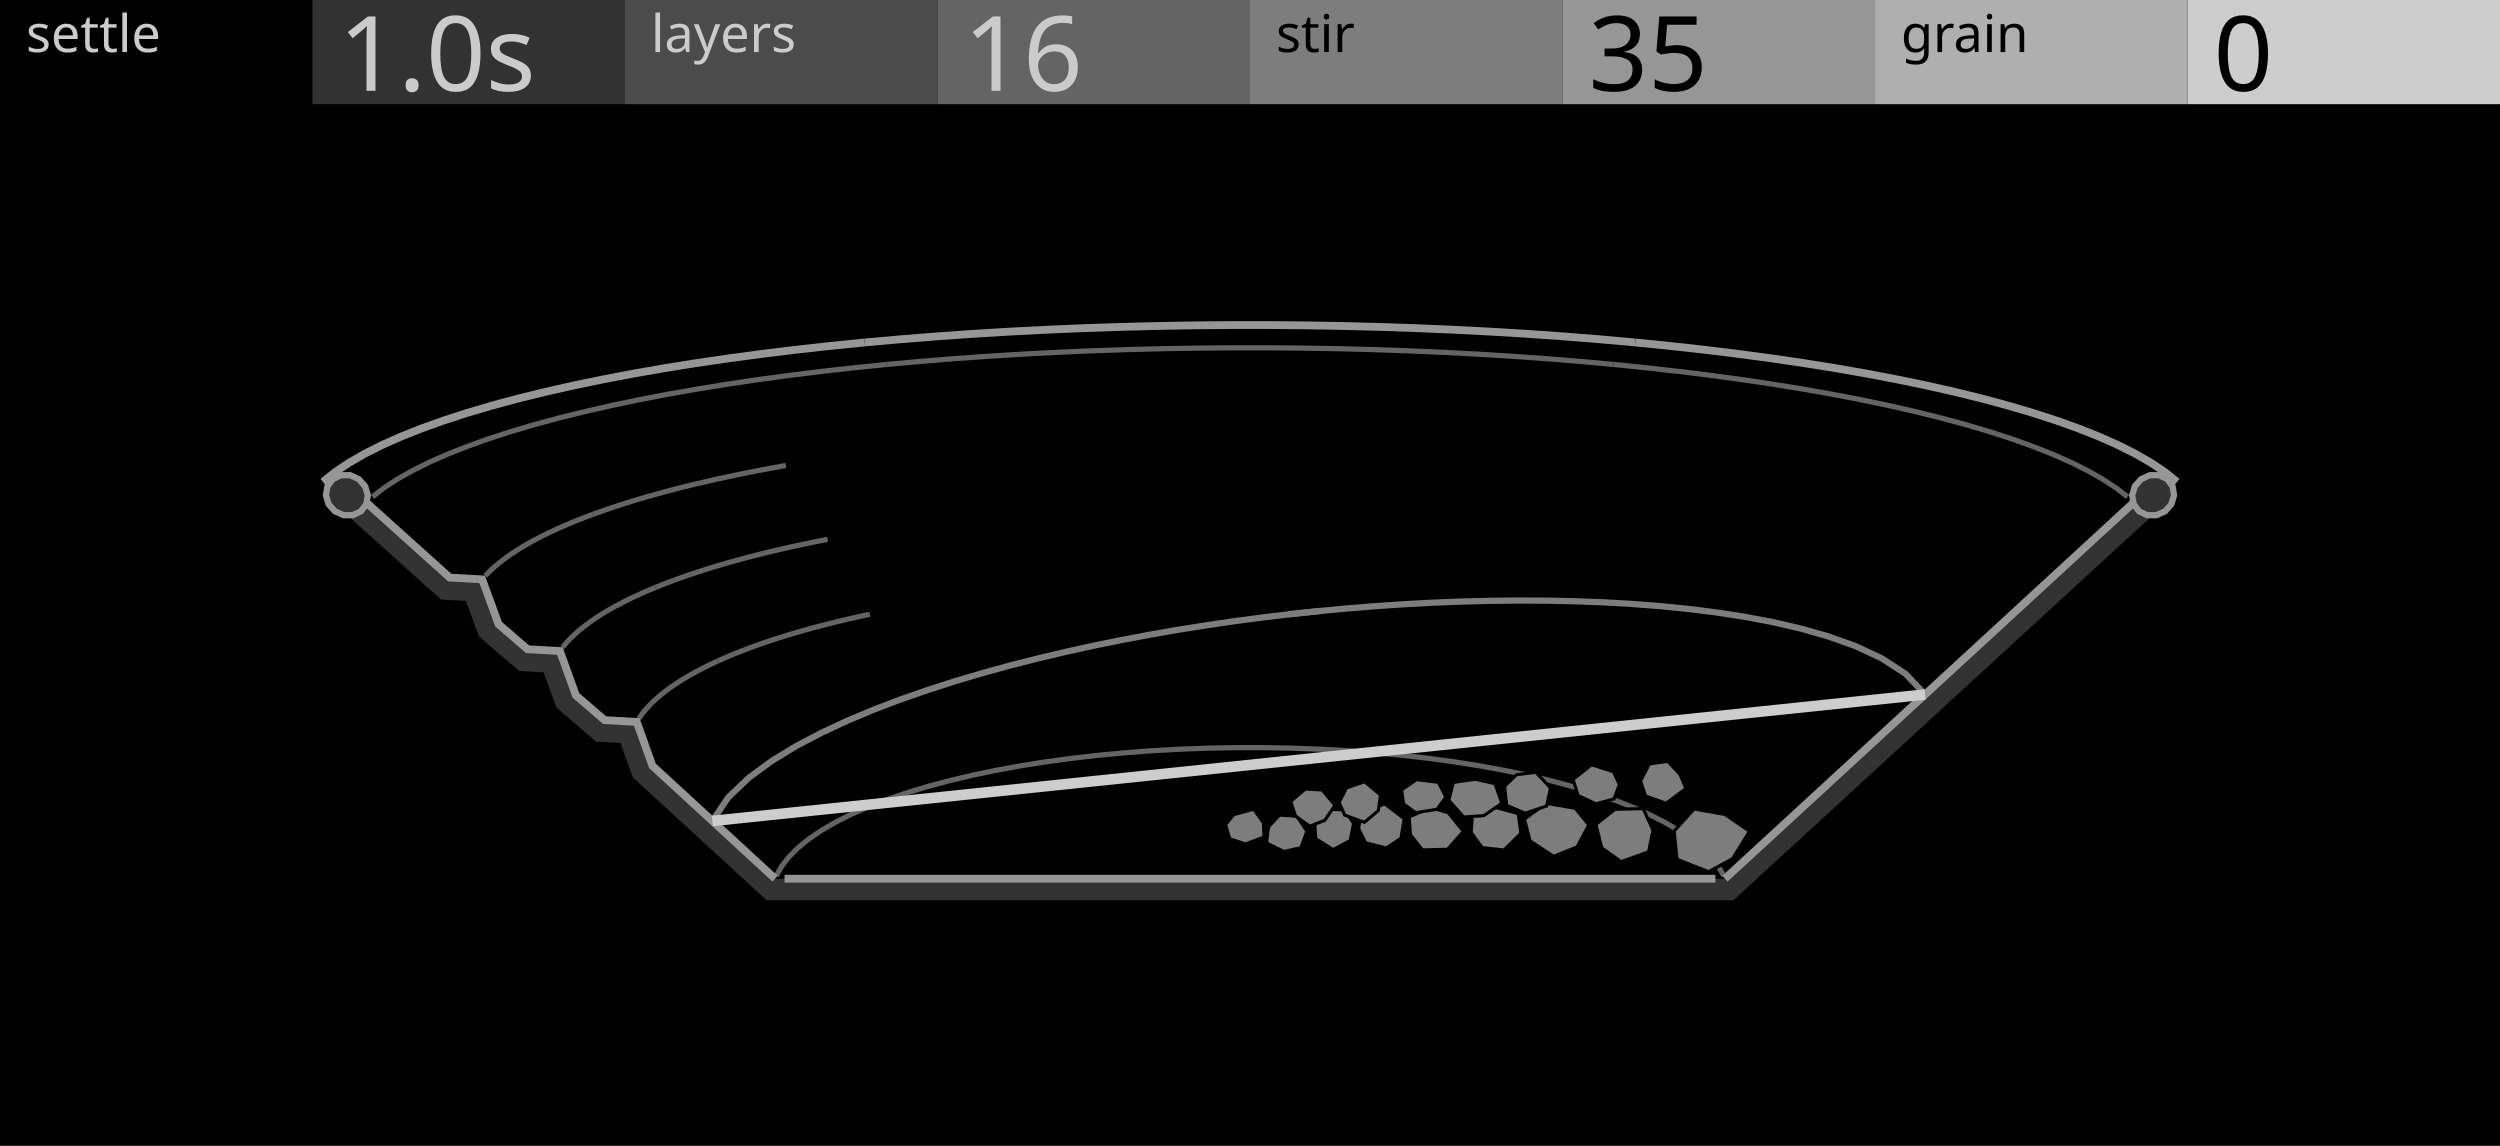
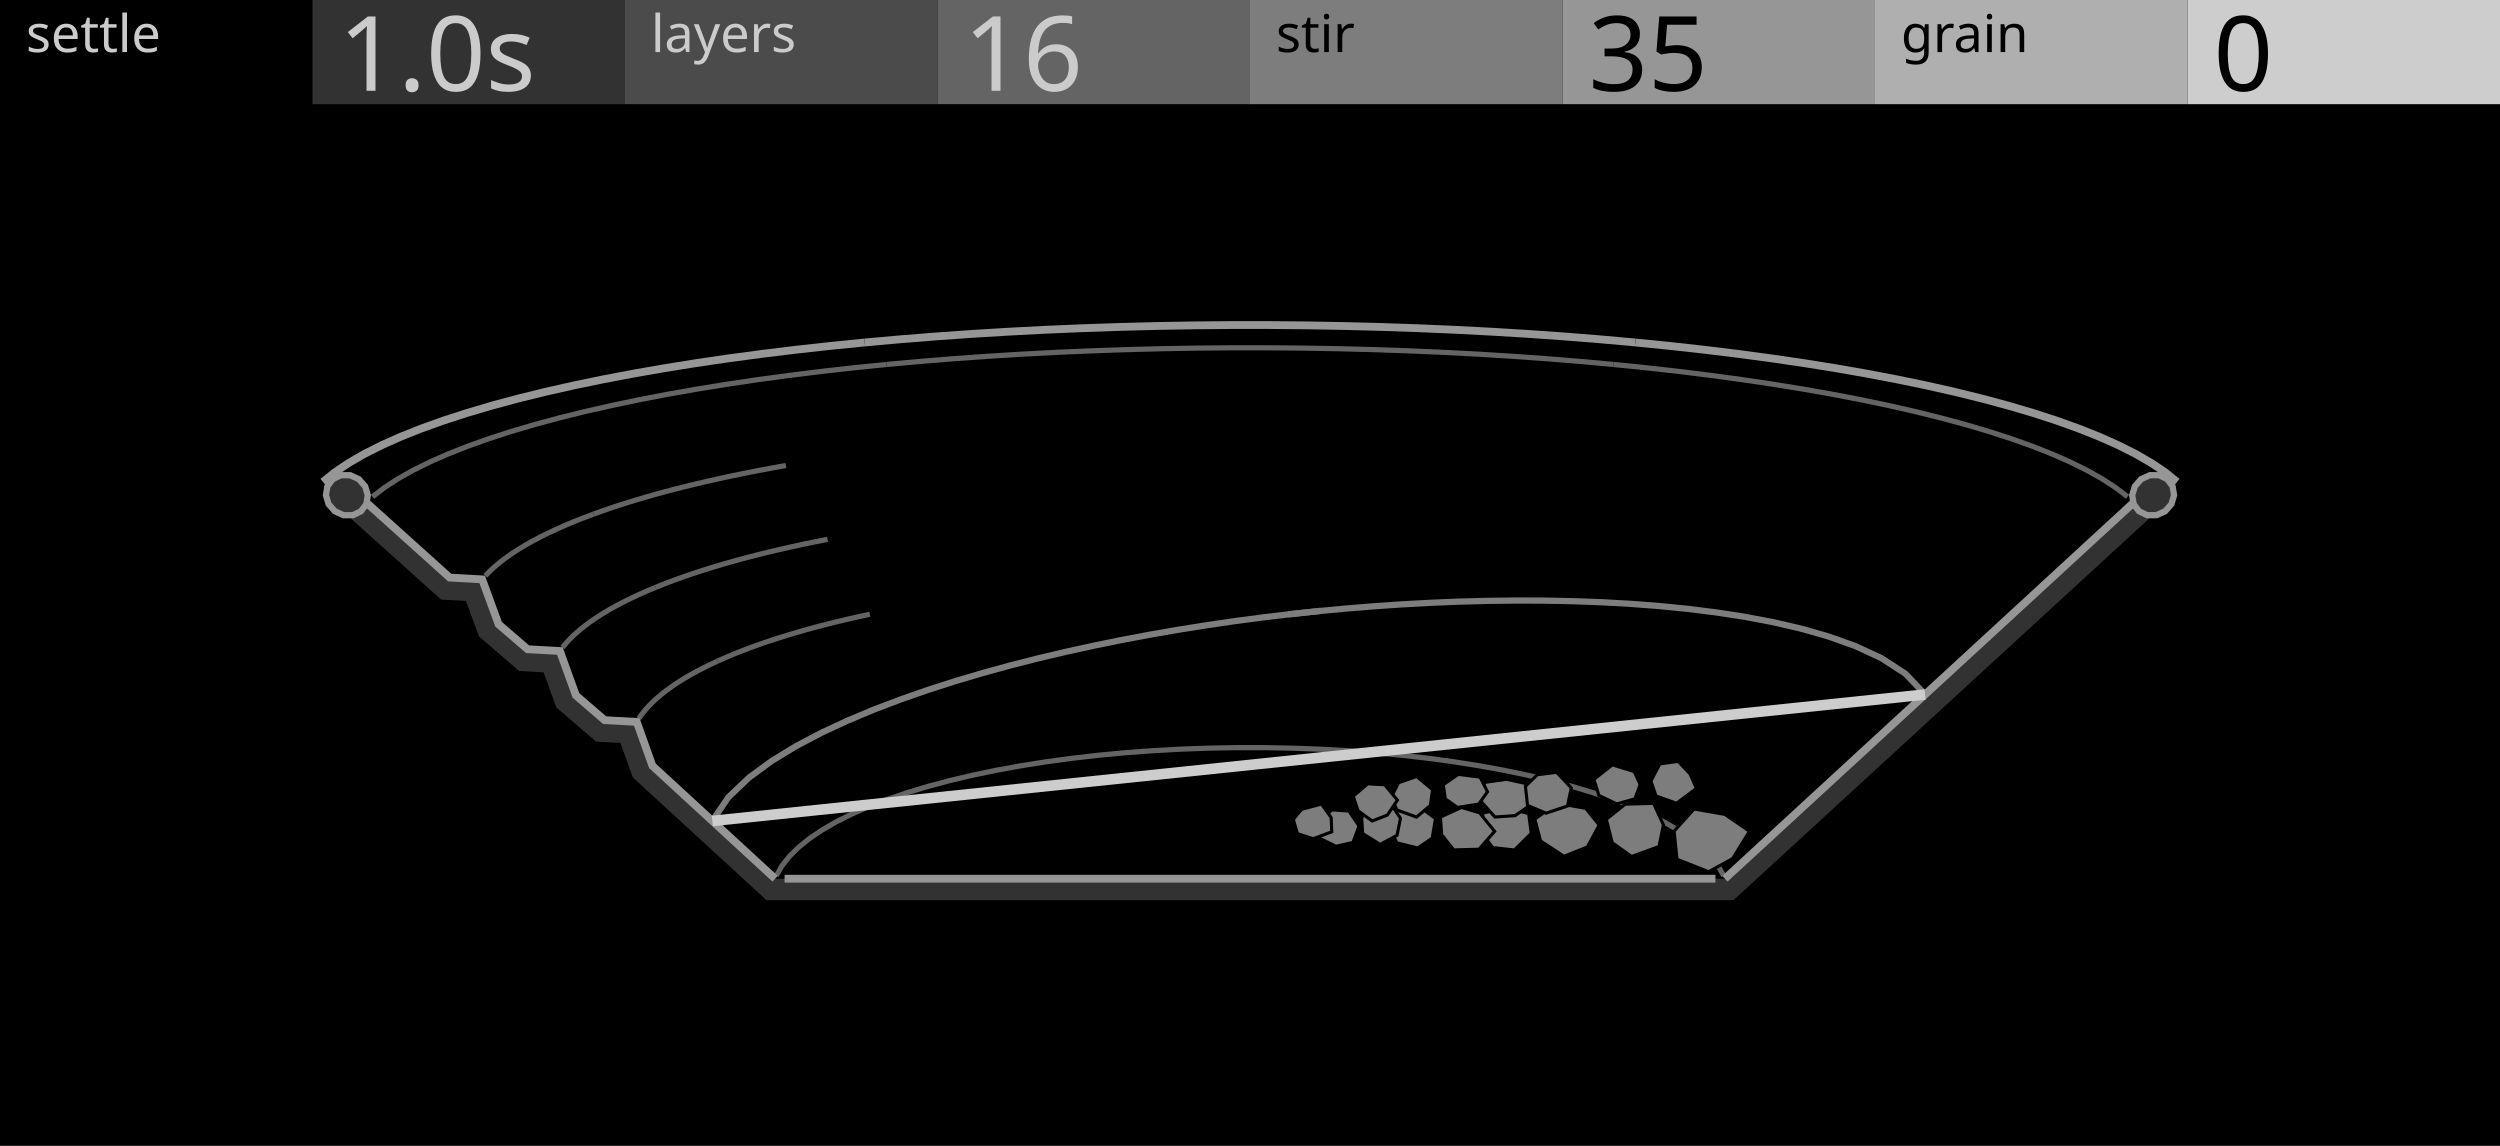
<svg xmlns="http://www.w3.org/2000/svg" width="480" height="220" viewBox="0 0 480 220">
  <g id="preview_canvas">
    <rect x="0" y="0" width="480" height="220" fill="#000000" stroke="none" />
  </g>
  <g id="preview_header">
    <rect x="0" y="0" width="60" height="20" fill="#000000" stroke="none" />
    <rect x="60" y="0" width="60" height="20" fill="#323232" stroke="none" />
    <rect x="120" y="0" width="60" height="20" fill="#4B4B4B" stroke="none" />
    <rect x="180" y="0" width="60" height="20" fill="#646464" stroke="none" />
    <rect x="240" y="0" width="60" height="20" fill="#7D7D7D" stroke="none" />
    <rect x="300" y="0" width="60" height="20" fill="#969696" stroke="none" />
    <rect x="360" y="0" width="60" height="20" fill="#AFAFAF" stroke="none" />
    <rect x="420" y="0" width="60" height="20" fill="#CDCDCD" stroke="none" />
    <text transform="matrix(1 0 0 1 5 10)" fill="#CBCBCB" stroke="none" font-family="UniversNextPro-Light" font-size="10px">settle</text>
    <text transform="matrix(1 0 0 1 125 10)" fill="#CBCBCB" stroke="none" font-family="UniversNextPro-Light" font-size="10px">layers</text>
    <text transform="matrix(1 0 0 1 245 10)" fill="#000000" stroke="none" font-family="UniversNextPro-Light" font-size="10px">stir</text>
    <text transform="matrix(1 0 0 1 365 10)" fill="#000000" stroke="none" font-family="UniversNextPro-Light" font-size="10px">grain</text>
    <text transform="matrix(1 0 0 1 65 17.44)" fill="#CBCBCB" stroke="none" font-family="UniversNextPro-Light" font-size="20px">1.0s</text>
    <text transform="matrix(1 0 0 1 185 17.44)" fill="#CBCBCB" stroke="none" font-family="UniversNextPro-Light" font-size="20px">16</text>
    <text transform="matrix(1 0 0 1 305 17.44)" fill="#000000" stroke="none" font-family="UniversNextPro-Light" font-size="20px">35</text>
    <text transform="matrix(1 0 0 1 425 17.44)" fill="#000000" stroke="none" font-family="UniversNextPro-Light" font-size="20px">0</text>
  </g>
  <path id="silt_palette_0" d="M 700 300 L 704 300 L 704 304 Z" fill="#CDCDCD" stroke="none" />
  <path id="silt_palette_1" d="M 710 300 L 714 300 L 714 304 Z" fill="#7D7D7D" stroke="#000000" stroke-width="0.6" />
  <path id="silt_palette_2" d="M 720 300 L 724 300 L 724 304 Z" fill="#7D7D7D" stroke="none" />
  <path d="M 418.47 91.94 L 416.17 90.088 L 413.472 88.269 L 410.424 86.509 L 407.045 84.805 L 403.351 83.159 L 399.36 81.57 L 395.088 80.04 L 390.551 78.569 L 385.765 77.157 L 380.746 75.806 L 375.509 74.516 L 370.068 73.287 L 364.436 72.12 L 358.629 71.014 L 352.657 69.97 L 346.534 68.988 L 340.272 68.068 L 333.881 67.211 L 327.373 66.415 L 320.758 65.681 L 314.051 65.009 L 313.901 66.502 L 320.601 67.173 L 327.199 67.905 L 333.69 68.698 L 340.063 69.554 L 346.306 70.471 L 352.409 71.449 L 358.359 72.489 L 364.144 73.591 L 369.75 74.753 L 375.164 75.976 L 380.372 77.259 L 385.358 78.601 L 390.107 80.002 L 394.603 81.46 L 398.83 82.973 L 402.768 84.541 L 406.402 86.16 L 409.711 87.829 L 412.677 89.542 L 415.279 91.296 L 417.53 93.108 Z" fill="#969696" stroke="none" />
  <path d="M 314.043 65.008 L 307.248 64.398 L 300.372 63.849 L 293.427 63.362 L 286.422 62.935 L 279.366 62.57 L 272.267 62.266 L 265.132 62.023 L 257.971 61.841 L 250.79 61.719 L 243.598 61.658 L 236.402 61.658 L 229.21 61.719 L 222.029 61.841 L 214.868 62.023 L 207.733 62.266 L 200.634 62.57 L 193.578 62.935 L 186.573 63.362 L 179.628 63.849 L 172.752 64.398 L 165.957 65.008 L 166.091 66.502 L 172.878 65.893 L 179.74 65.345 L 186.671 64.858 L 193.662 64.433 L 200.705 64.068 L 207.791 63.765 L 214.912 63.522 L 222.061 63.34 L 229.229 63.219 L 236.408 63.158 L 243.592 63.158 L 250.771 63.219 L 257.939 63.34 L 265.088 63.522 L 272.209 63.765 L 279.295 64.068 L 286.338 64.433 L 293.329 64.858 L 300.26 65.345 L 307.122 65.893 L 313.909 66.502 Z" fill="#969696" stroke="none" />
  <path d="M 165.949 65.009 L 159.242 65.681 L 152.627 66.415 L 146.119 67.211 L 139.728 68.068 L 133.466 68.988 L 127.343 69.97 L 121.371 71.014 L 115.564 72.12 L 109.932 73.287 L 104.491 74.516 L 99.254 75.806 L 94.235 77.157 L 89.449 78.569 L 84.912 80.04 L 80.64 81.57 L 76.649 83.159 L 72.955 84.805 L 69.576 86.509 L 66.528 88.269 L 63.83 90.088 L 61.53 91.94 L 62.47 93.108 L 64.721 91.296 L 67.323 89.542 L 70.289 87.829 L 73.598 86.16 L 77.232 84.541 L 81.17 82.973 L 85.397 81.46 L 89.893 80.002 L 94.642 78.601 L 99.628 77.259 L 104.836 75.976 L 110.25 74.753 L 115.856 73.591 L 121.641 72.489 L 127.591 71.449 L 133.694 70.471 L 139.937 69.554 L 146.31 68.698 L 152.801 67.905 L 159.399 67.173 L 166.099 66.502 Z" fill="#969696" stroke="none" />
  <path d="M 408.792 94.985 L 406.525 93.241 L 403.905 91.533 L 400.966 89.875 L 397.724 88.269 L 394.194 86.714 L 390.392 85.213 L 386.333 83.765 L 382.03 82.372 L 377.497 81.035 L 372.75 79.753 L 367.8 78.529 L 362.662 77.362 L 357.347 76.252 L 351.867 75.201 L 346.235 74.208 L 340.461 73.273 L 334.556 72.397 L 328.531 71.579 L 322.396 70.82 L 316.16 70.12 L 309.835 69.479 L 309.734 70.474 L 316.053 71.114 L 322.279 71.813 L 328.403 72.571 L 334.416 73.387 L 340.308 74.261 L 346.068 75.194 L 351.686 76.184 L 357.15 77.233 L 362.449 78.339 L 367.57 79.502 L 372.5 80.722 L 377.226 81.997 L 381.734 83.328 L 386.011 84.712 L 390.041 86.149 L 393.809 87.637 L 397.3 89.175 L 400.498 90.759 L 403.385 92.388 L 405.946 94.057 L 408.182 95.778 Z" fill="#646464" stroke="none" />
  <path d="M 309.829 69.478 L 303.422 68.896 L 296.939 68.371 L 290.39 67.905 L 283.785 67.498 L 277.13 67.149 L 270.435 66.858 L 263.706 66.626 L 256.951 66.451 L 250.178 66.335 L 243.394 66.277 L 236.606 66.277 L 229.822 66.335 L 223.049 66.451 L 216.294 66.626 L 209.565 66.858 L 202.87 67.149 L 196.215 67.498 L 189.61 67.905 L 183.061 68.371 L 176.578 68.896 L 170.171 69.478 L 170.261 70.474 L 176.663 69.892 L 183.137 69.368 L 189.676 68.903 L 196.272 68.496 L 202.918 68.148 L 209.604 67.857 L 216.324 67.625 L 223.07 67.451 L 229.835 67.335 L 236.61 67.277 L 243.39 67.277 L 250.165 67.335 L 256.93 67.451 L 263.676 67.625 L 270.396 67.857 L 277.082 68.148 L 283.728 68.496 L 290.324 68.903 L 296.863 69.368 L 303.337 69.892 L 309.739 70.474 Z" fill="#646464" stroke="none" />
  <path d="M 170.165 69.479 L 163.84 70.12 L 157.604 70.82 L 151.469 71.579 L 145.444 72.397 L 139.539 73.273 L 133.765 74.208 L 128.133 75.201 L 122.653 76.252 L 117.338 77.362 L 112.2 78.529 L 107.25 79.753 L 102.503 81.035 L 97.97 82.372 L 93.667 83.765 L 89.608 85.213 L 85.806 86.714 L 82.276 88.269 L 79.034 89.875 L 76.095 91.533 L 73.475 93.241 L 71.208 94.985 L 71.818 95.778 L 74.054 94.057 L 76.615 92.388 L 79.502 90.759 L 82.7 89.175 L 86.191 87.637 L 89.959 86.149 L 93.989 84.712 L 98.266 83.328 L 102.774 81.997 L 107.5 80.722 L 112.43 79.502 L 117.551 78.339 L 122.85 77.233 L 128.314 76.184 L 133.932 75.194 L 139.692 74.261 L 145.584 73.387 L 151.597 72.571 L 157.721 71.813 L 163.947 71.114 L 170.266 70.474 Z" fill="#646464" stroke="none" />
  <path d="M 331.38 167.904 L 330.333 166.036 L 328.895 164.186 L 327.104 162.395 L 324.978 160.666 L 322.532 159.001 L 319.783 157.403 L 316.746 155.876 L 313.439 154.423 L 309.877 153.046 L 306.078 151.749 L 302.058 150.534 L 297.835 149.404 L 293.425 148.36 L 288.844 147.406 L 284.111 146.543 L 279.24 145.771 L 274.25 145.094 L 269.156 144.511 L 263.974 144.024 L 258.72 143.633 L 253.411 143.34 L 248.062 143.144 L 242.69 143.046 L 237.314 143.046 L 237.314 144.046 L 242.681 144.046 L 248.035 144.144 L 253.365 144.339 L 258.655 144.631 L 263.89 145.02 L 269.052 145.506 L 274.126 146.086 L 279.095 146.761 L 283.943 147.529 L 288.653 148.388 L 293.208 149.337 L 297.591 150.373 L 301.784 151.496 L 305.772 152.701 L 309.535 153.986 L 313.057 155.347 L 316.32 156.781 L 319.306 158.283 L 321.999 159.848 L 324.38 161.468 L 326.433 163.138 L 328.144 164.849 L 329.498 166.591 L 330.507 168.393 Z" fill="#646464" stroke="none" />
  <path d="M 237.305 143.046 L 231.938 143.144 L 226.589 143.34 L 221.28 143.633 L 216.026 144.024 L 210.844 144.511 L 205.75 145.094 L 200.76 145.771 L 195.889 146.543 L 191.156 147.406 L 186.575 148.36 L 182.165 149.404 L 177.942 150.534 L 173.922 151.749 L 170.123 153.046 L 166.561 154.423 L 163.254 155.876 L 160.217 157.403 L 157.468 159.001 L 155.022 160.666 L 152.896 162.395 L 151.105 164.186 L 149.667 166.036 L 148.62 167.904 L 149.493 168.393 L 150.502 166.591 L 151.856 164.849 L 153.567 163.138 L 155.62 161.468 L 158.001 159.848 L 160.694 158.283 L 163.68 156.781 L 166.943 155.347 L 170.465 153.986 L 174.228 152.701 L 178.216 151.496 L 182.409 150.373 L 186.792 149.337 L 191.347 148.388 L 196.057 147.529 L 200.905 146.761 L 205.874 146.086 L 210.948 145.506 L 216.11 145.02 L 221.345 144.631 L 226.635 144.339 L 231.965 144.144 L 237.324 144.046 Z" fill="#646464" stroke="none" />
  <path d="M 166.91 117.446 L 164.791 117.904 L 162.703 118.378 L 160.65 118.865 L 158.632 119.367 L 156.651 119.882 L 154.708 120.411 L 152.805 120.954 L 150.942 121.511 L 149.121 122.08 L 147.343 122.664 L 145.609 123.26 L 143.921 123.869 L 142.28 124.492 L 140.687 125.127 L 139.143 125.774 L 137.655 126.432 L 138.059 127.346 L 139.539 126.692 L 141.065 126.052 L 142.642 125.424 L 144.268 124.807 L 145.941 124.203 L 147.661 123.612 L 149.426 123.033 L 151.234 122.467 L 153.085 121.914 L 154.977 121.374 L 156.908 120.848 L 158.878 120.336 L 160.886 119.837 L 162.929 119.352 L 165.007 118.881 L 167.121 118.423 Z" fill="#646464" stroke="none" />
  <path d="M 137.646 126.436 L 136.21 127.106 L 134.822 127.79 L 133.489 128.485 L 132.212 129.193 L 130.993 129.911 L 129.831 130.642 L 128.73 131.383 L 127.689 132.135 L 126.711 132.898 L 125.796 133.672 L 124.946 134.457 L 124.162 135.252 L 123.446 136.058 L 122.799 136.875 L 122.233 137.688 L 123.053 138.26 L 123.602 137.472 L 124.213 136.701 L 124.893 135.936 L 125.642 135.176 L 126.458 134.422 L 127.341 133.675 L 128.29 132.935 L 129.302 132.203 L 130.377 131.48 L 131.513 130.766 L 132.709 130.061 L 133.963 129.366 L 135.275 128.681 L 136.642 128.007 L 138.068 127.342 Z" fill="#646464" stroke="none" />
  <path d="M 158.797 103.061 L 156.42 103.531 L 154.076 104.016 L 151.768 104.516 L 149.497 105.03 L 147.266 105.559 L 145.074 106.103 L 142.925 106.661 L 140.818 107.233 L 138.756 107.82 L 136.739 108.42 L 134.77 109.035 L 132.849 109.663 L 130.979 110.305 L 129.161 110.961 L 127.395 111.63 L 125.688 112.31 L 126.059 113.239 L 127.757 112.562 L 129.507 111.899 L 131.311 111.249 L 133.167 110.611 L 135.074 109.987 L 137.031 109.377 L 139.035 108.78 L 141.086 108.197 L 143.181 107.627 L 145.32 107.072 L 147.501 106.531 L 149.723 106.004 L 151.984 105.492 L 154.283 104.994 L 156.619 104.511 L 158.991 104.042 Z" fill="#646464" stroke="none" />
  <path d="M 125.68 112.314 L 124.029 113.007 L 122.432 113.715 L 120.893 114.436 L 119.416 115.169 L 118 115.915 L 116.648 116.673 L 115.361 117.443 L 114.14 118.225 L 112.988 119.019 L 111.905 119.825 L 110.893 120.642 L 109.954 121.471 L 109.089 122.311 L 108.3 123.163 L 107.599 124.014 L 108.37 124.65 L 109.053 123.821 L 109.805 123.01 L 110.633 122.205 L 111.538 121.406 L 112.517 120.615 L 113.57 119.832 L 114.694 119.058 L 115.887 118.293 L 117.149 117.538 L 118.478 116.794 L 119.871 116.06 L 121.328 115.337 L 122.847 114.625 L 124.425 113.925 L 126.067 113.236 Z" fill="#646464" stroke="none" />
  <path d="M 150.802 88.884 L 148.166 89.357 L 145.564 89.846 L 142.999 90.35 L 140.474 90.868 L 137.988 91.402 L 135.545 91.951 L 133.146 92.515 L 130.791 93.093 L 128.483 93.687 L 126.223 94.295 L 124.012 94.917 L 121.853 95.554 L 119.747 96.205 L 117.695 96.871 L 115.7 97.55 L 113.766 98.242 L 114.103 99.183 L 116.029 98.494 L 118.011 97.82 L 120.049 97.159 L 122.142 96.511 L 124.289 95.878 L 126.488 95.259 L 128.737 94.654 L 131.035 94.063 L 133.379 93.487 L 135.769 92.926 L 138.203 92.379 L 140.679 91.847 L 143.196 91.33 L 145.752 90.828 L 148.346 90.341 L 150.979 89.869 Z" fill="#646464" stroke="none" />
  <path d="M 113.758 98.245 L 111.884 98.95 L 110.067 99.671 L 108.313 100.405 L 106.624 101.153 L 105.001 101.913 L 103.447 102.687 L 101.962 103.474 L 100.549 104.273 L 99.209 105.085 L 97.945 105.909 L 96.757 106.746 L 95.648 107.595 L 94.62 108.457 L 93.674 109.331 L 92.823 110.206 L 93.54 110.903 L 94.372 110.047 L 95.281 109.208 L 96.274 108.376 L 97.349 107.552 L 98.506 106.737 L 99.741 105.932 L 101.054 105.136 L 102.442 104.351 L 103.903 103.577 L 105.436 102.814 L 107.039 102.063 L 108.709 101.324 L 110.444 100.597 L 112.244 99.883 L 114.11 99.181 Z" fill="#646464" stroke="none" />
  <path id="silt_node_0" transform="matrix(1 0 0 1 308.7 124.2)" d="M 61.354 8.728 L 57.542 4.7 L 52.842 1.649 L 47.794 -0.695 L 42.575 -2.561 L 37.256 -4.08 L 31.873 -5.326 L 26.45 -6.354 L 20.999 -7.195 L 15.528 -7.883 L 10.043 -8.429 L 4.548 -8.85 L -0.952 -9.161 L -6.457 -9.368 L -11.964 -9.479 L -17.471 -9.5 L -22.977 -9.437 L -28.482 -9.29 L -33.983 -9.067 L -39.481 -8.767 L -44.974 -8.393 L -50.461 -7.948 L -55.942 -7.429 L -61.413 -6.841 L -61.284 -5.648 L -55.822 -6.235 L -50.356 -6.752 L -44.885 -7.196 L -39.407 -7.569 L -33.926 -7.868 L -28.441 -8.091 L -22.954 -8.237 L -17.466 -8.3 L -11.978 -8.279 L -6.491 -8.169 L -1.009 -7.962 L 4.469 -7.653 L 9.937 -7.233 L 15.394 -6.69 L 20.832 -6.007 L 26.247 -5.171 L 31.626 -4.151 L 36.955 -2.918 L 42.207 -1.418 L 47.339 0.416 L 52.259 2.701 L 56.768 5.628 L 60.483 9.553 Z" fill="#7D7D7D" stroke="none" />
  <path id="silt_node_1" transform="matrix(1 0 0 1 194.9 137.3)" d="M 58.552 -20.6 L 53.081 -20.019 L 47.614 -19.37 L 42.156 -18.648 L 36.708 -17.853 L 31.27 -16.987 L 25.845 -16.046 L 20.434 -15.028 L 15.038 -13.931 L 9.658 -12.751 L 4.298 -11.484 L -1.04 -10.126 L -6.353 -8.667 L -11.636 -7.102 L -16.885 -5.419 L -22.092 -3.607 L -27.249 -1.65 L -32.34 0.48 L -37.35 2.807 L -42.247 5.376 L -46.983 8.252 L -51.471 11.534 L -55.523 15.393 L -58.629 19.985 L -57.635 20.657 L -54.601 16.172 L -50.7 12.456 L -46.316 9.251 L -41.656 6.422 L -36.818 3.883 L -31.856 1.578 L -26.804 -0.535 L -21.682 -2.479 L -16.504 -4.281 L -11.282 -5.955 L -6.023 -7.513 L -0.733 -8.966 L 4.584 -10.319 L 9.925 -11.581 L 15.286 -12.757 L 20.664 -13.851 L 26.059 -14.865 L 31.467 -15.803 L 36.889 -16.667 L 42.321 -17.459 L 47.763 -18.179 L 53.215 -18.827 L 58.678 -19.406 Z" fill="#7D7D7D" stroke="none" />
  <path d="M 240 168.711 L 148.82 168.711 L 125.27 147.04 L 122.255 138.607 L 116.088 138.268 L 110.576 133.52 L 107.497 124.996 L 101.295 124.654 L 95.727 119.855 L 92.582 111.241 L 86.345 110.895 L 70.307 96.464 L 67.394 99.587 L 84.684 115.111 L 89.463 115.376 L 91.966 122.199 L 99.676 128.829 L 104.371 129.088 L 106.822 135.839 L 114.454 142.399 L 119.123 142.655 L 121.496 149.261 L 147.173 172.836 L 240 172.836 Z" fill="#323232" stroke="none" />
  <path d="M 240 168.711 L 331.18 168.711 L 409.693 96.464 L 412.646 99.551 L 332.827 172.836 L 240 172.836 Z" fill="#323232" stroke="none" />
  <path d="M 149.328 168.159 L 125.914 146.614 L 122.794 137.885 L 116.384 137.533 L 111.215 133.08 L 108.034 124.275 L 101.591 123.919 L 96.364 119.414 L 93.117 110.519 L 86.65 110.161 L 70.808 95.906 L 69.805 97.021 L 86.039 111.629 L 92.047 111.962 L 95.089 120.296 L 100.999 125.389 L 106.96 125.718 L 109.938 133.959 L 115.792 139.003 L 121.717 139.328 L 124.626 147.467 L 148.312 169.263 Z" fill="#969696" stroke="none" />
  <path d="M 70.619 95.086 L 70.11 93.377 L 68.903 92.004 L 67.239 91.241 L 65.446 91.241 L 63.883 92.004 L 62.859 93.377 L 62.577 95.086 L 63.091 96.794 L 64.298 98.162 L 65.959 98.92 L 67.746 98.92 L 69.306 98.162 L 70.332 96.794 Z" fill="#323232" stroke="#969696" stroke-width="1.2" />
  <path d="M 331.688 169.263 L 410.201 97.016 L 409.186 95.912 L 330.672 168.159 Z" fill="#969696" stroke="none" />
  <path d="M 417.423 95.086 L 417.141 93.377 L 416.117 92.004 L 414.554 91.241 L 412.761 91.241 L 411.097 92.004 L 409.89 93.377 L 409.381 95.086 L 409.668 96.794 L 410.694 98.162 L 412.254 98.92 L 414.041 98.92 L 415.702 98.162 L 416.909 96.794 Z" fill="#323232" stroke="#969696" stroke-width="1.2" />
  <path d="M 150.643 169.461 L 329.357 169.461 L 329.357 167.961 L 150.643 167.961 Z" fill="#969696" stroke="none" />
  <path id="silt_node_3" transform="matrix(1 0 0 1 328 161)" d="M 0.05 6.375 L -6.018 3.974 L -6.571 -1.428 L -2.736 -5.666 L 3.174 -4.636 L 7.901 -1.397 L 4.66 3.854 Z" fill="#7D7D7D" stroke="#000000" stroke-width="0.6" />
-   <path id="silt_node_4" transform="matrix(1 0 0 1 312 160)" d="M -4.447 2.8 L -5.592 -1.697 L -1.952 -4.598 L 3.487 -4.75 L 5.377 -0.607 L 4.524 3.536 L -0.745 5.441 Z" fill="#7D7D7D" stroke="#000000" stroke-width="0.6" />
-   <path id="silt_node_5" transform="matrix(1 0 0 1 299 159)" d="M 3.793 3.61 L -0.72 5.406 L -5.21 2.464 L -6.308 -1.732 L -2.115 -4.762 L 3.446 -3.81 L 6.04 -0.61 Z" fill="#7D7D7D" stroke="#000000" stroke-width="0.6" />
-   <path id="silt_node_6" transform="matrix(1 0 0 1 287 159)" d="M 5.002 0.994 L 1.782 4.2 L -2.42 3.735 L -4.535 0.864 L -4.275 -2.9 L 0.274 -3.923 L 4.504 -2.793 Z" fill="#7D7D7D" stroke="#000000" stroke-width="0.6" />
-   <path id="silt_node_7" transform="matrix(1 0 0 1 275 159)" d="M 5.967 0.62 L 2.95 4.057 L -1.896 4.183 L -4.199 1.256 L -4.439 -2.12 L -0.403 -3.968 L 3.082 -2.941 Z" fill="#7D7D7D" stroke="#000000" stroke-width="0.6" />
-   <path id="silt_node_8" transform="matrix(1 0 0 1 265 159)" d="M 1.187 3.817 L -2.797 2.823 L -4.151 0.085 L -3.639 -2.927 L 0.856 -4.665 L 4.613 -1.804 L 3.98 1.942 Z" fill="#7D7D7D" stroke="#000000" stroke-width="0.6" />
-   <path id="silt_node_9" transform="matrix(1 0 0 1 283 153)" d="M -1.978 3.866 L -4.834 0.663 L -3.955 -2.782 L 0.234 -3.38 L 4.032 -2.551 L 5.346 1.22 L 1.892 3.603 Z" fill="#7D7D7D" stroke="#000000" stroke-width="0.6" />
-   <path id="silt_node_10" transform="matrix(1 0 0 1 293 152)" d="M -3.719 2.635 L -4.12 -1.033 L -1.832 -3.248 L 1.875 -3.721 L 4.686 -0.732 L 3.957 2.751 L -0.171 4.129 Z" fill="#7D7D7D" stroke="#000000" stroke-width="0.6" />
-   <path id="silt_node_11" transform="matrix(1 0 0 1 307 151)" d="M -4.006 1.731 L -4.971 -1.358 L -1.426 -4.151 L 2.775 -2.846 L 3.914 -0.355 L 2.892 2.385 L -0.598 3.343 Z" fill="#7D7D7D" stroke="#000000" stroke-width="0.6" />
-   <path id="silt_node_12" transform="matrix(1 0 0 1 319 150)" d="M 4.71 1.38 L 0.889 4.229 L -3.042 2.83 L -4.024 -0.044 L -2.322 -3.317 L 1.191 -3.825 L 3.509 -1.38 Z" fill="#7D7D7D" stroke="#000000" stroke-width="0.6" />
-   <path id="silt_node_13" transform="matrix(1 0 0 1 256 159)" d="M 3.236 2.37 L -0.028 4.129 L -3.367 2.026 L -3.56 -0.956 L -2.02 -3.612 L 2.141 -3.521 L 3.894 -0.89 Z" fill="#7D7D7D" stroke="#000000" stroke-width="0.6" />
-   <path id="silt_node_14" transform="matrix(1 0 0 1 273 153)" d="M 2.908 2.387 L -1.172 3.027 L -3.506 1.376 L -3.89 -1.341 L -1.015 -3.318 L 3.168 -2.797 L 4.601 0.019 Z" fill="#7D7D7D" stroke="#000000" stroke-width="0.6" />
-   <path id="silt_node_15" transform="matrix(1 0 0 1 247 160)" d="M -3.818 1.86 L -3.448 -1.241 L -1.32 -3.504 L 1.987 -3.285 L 3.93 -0.405 L 2.773 2.746 L -0.487 3.485 Z" fill="#7D7D7D" stroke="#000000" stroke-width="0.6" />
-   <path id="silt_node_16" transform="matrix(1 0 0 1 261 154)" d="M 0.968 3.884 L -2.804 2.509 L -3.887 0.058 L -2.47 -2.717 L 0.998 -3.922 L 4.053 -1.37 L 3.639 1.635 Z" fill="#7D7D7D" stroke="#000000" stroke-width="0.6" />
-   <path id="silt_node_17" transform="matrix(1 0 0 1 239 159)" d="M -2.893 2.058 L -3.689 -0.666 L -2.123 -2.588 L 1.719 -3.634 L 3.59 -1.004 L 3.693 1.715 L 0.121 3.033 Z" fill="#7D7D7D" stroke="#000000" stroke-width="0.6" />
-   <path id="silt_node_18" transform="matrix(1 0 0 1 252 155)" d="M 2.378 2.489 L -0.539 3.631 L -3.262 1.659 L -4.188 -1.133 L -1.389 -3.507 L 1.867 -3.323 L 4.302 -0.376 Z" fill="#7D7D7D" stroke="#000000" stroke-width="0.6" />
+   <path id="silt_node_4" transform="matrix(1 0 0 1 314 159)" d="M -4.447 2.8 L -5.592 -1.697 L -1.952 -4.598 L 3.487 -4.75 L 5.377 -0.607 L 4.524 3.536 L -0.745 5.441 Z" fill="#7D7D7D" stroke="#000000" stroke-width="0.6" />
+   <path id="silt_node_5" transform="matrix(1 0 0 1 301 159)" d="M 3.793 3.61 L -0.72 5.406 L -5.21 2.464 L -6.308 -1.732 L -2.115 -4.762 L 3.446 -3.81 L 6.04 -0.61 Z" fill="#7D7D7D" stroke="#000000" stroke-width="0.6" />
+   <path id="silt_node_6" transform="matrix(1 0 0 1 289 159)" d="M 5.002 0.994 L 1.782 4.2 L -2.42 3.735 L -4.535 0.864 L -4.275 -2.9 L 0.274 -3.923 L 4.504 -2.793 Z" fill="#7D7D7D" stroke="#000000" stroke-width="0.6" />
+   <path id="silt_node_7" transform="matrix(1 0 0 1 281 159)" d="M 5.967 0.62 L 2.95 4.057 L -1.896 4.183 L -4.199 1.256 L -4.439 -2.12 L -0.403 -3.968 L 3.082 -2.941 Z" fill="#7D7D7D" stroke="#000000" stroke-width="0.6" />
+   <path id="silt_node_8" transform="matrix(1 0 0 1 271 159)" d="M 1.187 3.817 L -2.797 2.823 L -4.151 0.085 L -3.639 -2.927 L 0.856 -4.665 L 4.613 -1.804 L 3.98 1.942 Z" fill="#7D7D7D" stroke="#000000" stroke-width="0.6" />
+   <path id="silt_node_9" transform="matrix(1 0 0 1 289 153)" d="M -1.978 3.866 L -4.834 0.663 L -3.955 -2.782 L 0.234 -3.38 L 4.032 -2.551 L 5.346 1.22 L 1.892 3.603 Z" fill="#7D7D7D" stroke="#000000" stroke-width="0.6" />
+   <path id="silt_node_10" transform="matrix(1 0 0 1 297 152)" d="M -3.719 2.635 L -4.12 -1.033 L -1.832 -3.248 L 1.875 -3.721 L 4.686 -0.732 L 3.957 2.751 L -0.171 4.129 Z" fill="#7D7D7D" stroke="#000000" stroke-width="0.6" />
+   <path id="silt_node_11" transform="matrix(1 0 0 1 311 151)" d="M -4.006 1.731 L -4.971 -1.358 L -1.426 -4.151 L 2.775 -2.846 L 3.914 -0.355 L 2.892 2.385 L -0.598 3.343 Z" fill="#7D7D7D" stroke="#000000" stroke-width="0.6" />
+   <path id="silt_node_12" transform="matrix(1 0 0 1 321 150)" d="M 4.71 1.38 L 0.889 4.229 L -3.042 2.83 L -4.024 -0.044 L -2.322 -3.317 L 1.191 -3.825 L 3.509 -1.38 Z" fill="#7D7D7D" stroke="#000000" stroke-width="0.6" />
+   <path id="silt_node_13" transform="matrix(1 0 0 1 265 158)" d="M 3.236 2.37 L -0.028 4.129 L -3.367 2.026 L -3.56 -0.956 L -2.02 -3.612 L 2.141 -3.521 L 3.894 -0.89 Z" fill="#7D7D7D" stroke="#000000" stroke-width="0.6" />
+   <path id="silt_node_14" transform="matrix(1 0 0 1 281 152)" d="M 2.908 2.387 L -1.172 3.027 L -3.506 1.376 L -3.89 -1.341 L -1.015 -3.318 L 3.168 -2.797 L 4.601 0.019 Z" fill="#7D7D7D" stroke="#000000" stroke-width="0.6" />
+   <path id="silt_node_15" transform="matrix(1 0 0 1 257 159)" d="M -3.818 1.86 L -3.448 -1.241 L -1.32 -3.504 L 1.987 -3.285 L 3.93 -0.405 L 2.773 2.746 L -0.487 3.485 Z" fill="#7D7D7D" stroke="#000000" stroke-width="0.6" />
+   <path id="silt_node_16" transform="matrix(1 0 0 1 271 153)" d="M 0.968 3.884 L -2.804 2.509 L -3.887 0.058 L -2.47 -2.717 L 0.998 -3.922 L 4.053 -1.37 L 3.639 1.635 Z" fill="#7D7D7D" stroke="#000000" stroke-width="0.6" />
+   <path id="silt_node_17" transform="matrix(1 0 0 1 252 158)" d="M -2.893 2.058 L -3.689 -0.666 L -2.123 -2.588 L 1.719 -3.634 L 3.59 -1.004 L 3.693 1.715 L 0.121 3.033 Z" fill="#7D7D7D" stroke="#000000" stroke-width="0.6" />
+   <path id="silt_node_18" transform="matrix(1 0 0 1 264 154)" d="M 2.378 2.489 L -0.539 3.631 L -3.262 1.659 L -4.188 -1.133 L -1.389 -3.507 L 1.867 -3.323 L 4.302 -0.376 Z" fill="#7D7D7D" stroke="#000000" stroke-width="0.6" />
  <path id="silt_node_19" transform="matrix(1 0 0 1 640 320)" d="M -4.423 0.775 L -2.649 -2.029 L 0.034 -2.831 L 2.643 -2.042 L 4.361 0.66 L 1.63 2.518 L -1.53 2.755 Z" fill="#7D7D7D" stroke="#000000" stroke-width="0.6" />
  <path id="silt_node_20" transform="matrix(1 0 0 1 640 320)" d="M 1.84 2.469 L -1.437 2.84 L -4.207 0.914 L -3.263 -1.966 L -0.452 -3.077 L 3.297 -2.443 L 4.077 0.318 Z" fill="#7D7D7D" stroke="#000000" stroke-width="0.6" />
  <path id="silt_node_21" transform="matrix(1 0 0 1 640 320)" d="M -1.645 2.65 L -3.542 0.983 L -2.776 -1.579 L -0.257 -3.741 L 2.999 -1.87 L 3.614 0.456 L 2.291 2.388 Z" fill="#7D7D7D" stroke="#000000" stroke-width="0.6" />
  <path id="silt_node_22" transform="matrix(1 0 0 1 640 320)" d="M 4.348 0.248 L 1.885 2.85 L -1.265 2.6 L -3.467 1.361 L -2.823 -1.801 L -0.484 -3.031 L 2.651 -2.06 Z" fill="#7D7D7D" stroke="#000000" stroke-width="0.6" />
  <path id="silt_node_23" transform="matrix(1 0 0 1 640 320)" d="M -1.904 3.203 L -3.848 0.599 L -2.79 -2.349 L 0.14 -3.324 L 3.016 -1.669 L 4.395 0.696 L 1.731 3.077 Z" fill="#7D7D7D" stroke="#000000" stroke-width="0.6" />
  <path id="silt_node_24" transform="matrix(1 0 0 1 640 320)" d="M 1.122 3.469 L -2.073 2.85 L -3.582 0.358 L -3.232 -2.43 L 0.307 -3.152 L 3.283 -1.828 L 3.942 1.075 Z" fill="#7D7D7D" stroke="#000000" stroke-width="0.6" />
  <path id="silt_node_25" transform="matrix(1 0 0 1 640 320)" d="M 2.066 2.93 L -1.488 3.193 L -4.215 1.006 L -3.041 -1.535 L -0.428 -3.354 L 2.935 -2.543 L 4.278 0.418 Z" fill="#7D7D7D" stroke="#000000" stroke-width="0.6" />
  <path id="silt_node_26" transform="matrix(1 0 0 1 640 320)" d="M -0.816 3.309 L -2.858 1.542 L -3.389 -1.154 L -0.847 -3.397 L 2.497 -2.651 L 3.411 -0.087 L 2.39 2.496 Z" fill="#7D7D7D" stroke="#000000" stroke-width="0.6" />
  <path id="silt_node_27" transform="matrix(1 0 0 1 640 320)" d="M 0.843 2.559 L -2.473 2.691 L -3.866 0.097 L -2.672 -2.153 L 0.779 -2.973 L 3.416 -1.215 L 3.089 1.273 Z" fill="#7D7D7D" stroke="#000000" stroke-width="0.6" />
  <path id="silt_node_28" transform="matrix(1 0 0 1 640 320)" d="M 3.556 1.44 L 0.536 3.53 L -2.357 2.413 L -3.844 -0.22 L -2.45 -2.635 L 1.184 -3.215 L 3.911 -1.085 Z" fill="#7D7D7D" stroke="#000000" stroke-width="0.6" />
  <path id="silt_node_29" transform="matrix(1 0 0 1 640 320)" d="M 3.629 1.665 L 0.496 2.816 L -2.677 2.563 L -3.737 -0.215 L -2.51 -2.485 L 0.998 -2.942 L 3.268 -1.243 Z" fill="#7D7D7D" stroke="#000000" stroke-width="0.6" />
  <path id="silt_node_30" transform="matrix(1 0 0 1 640 320)" d="M 2.17 2.153 L -0.539 2.766 L -2.903 1.363 L -3.451 -0.895 L -1.351 -2.998 L 2.383 -2.258 L 3.784 -0.308 Z" fill="#7D7D7D" stroke="#000000" stroke-width="0.6" />
  <path id="silt_node_31" transform="matrix(1 0 0 1 640 320)" d="M -0.933 2.421 L -2.841 1.107 L -2.826 -1.689 L -0.541 -3.428 L 2.547 -2.059 L 3.736 0.204 L 1.913 2.726 Z" fill="#7D7D7D" stroke="#000000" stroke-width="0.6" />
  <path id="silt_node_32" transform="matrix(1 0 0 1 640 320)" d="M 2.095 2.001 L -0.593 2.777 L -3.603 1.61 L -2.993 -1.062 L -1.113 -3.313 L 2.087 -2.778 L 3.283 -0.14 Z" fill="#7D7D7D" stroke="#000000" stroke-width="0.6" />
  <path id="silt_node_33" transform="matrix(1 0 0 1 640 320)" d="M -3.989 0.347 L -2.813 -1.772 L 0.435 -2.62 L 3.14 -1.403 L 3.481 0.967 L 1.307 2.731 L -2.151 2.632 Z" fill="#7D7D7D" stroke="#000000" stroke-width="0.6" />
  <path id="silt_node_34" transform="matrix(1 0 0 1 640 320)" d="M -0.994 2.442 L -3.686 1.141 L -3.44 -1.239 L -0.745 -3.054 L 2.509 -2.261 L 4.16 0.101 L 2.026 2.217 Z" fill="#7D7D7D" stroke="#000000" stroke-width="0.6" />
  <path id="silt_node_35" transform="matrix(1 0 0 1 640 320)" d="M 2.917 1.458 L 0.179 3.343 L -3.138 2.146 L -3.059 -0.472 L -1.525 -2.762 L 1.314 -2.264 L 3.759 -0.686 Z" fill="#7D7D7D" stroke="#000000" stroke-width="0.6" />
  <path id="silt_node_36" transform="matrix(1 0 0 1 640 320)" d="M 1.517 2.565 L -1.783 2.197 L -3.451 0.597 L -2.421 -1.899 L 0.059 -2.468 L 2.401 -1.914 L 2.974 0.699 Z" fill="#7D7D7D" stroke="#000000" stroke-width="0.6" />
  <path id="silt_node_37" transform="matrix(1 0 0 1 640 320)" d="M -4.025 0.146 L -2.67 -1.855 L 0.644 -3.266 L 3.109 -1.418 L 3.321 0.972 L 0.986 2.553 L -2.053 2.49 Z" fill="#7D7D7D" stroke="#000000" stroke-width="0.6" />
  <path id="silt_node_38" transform="matrix(1 0 0 1 640 320)" d="M 1.41 2.458 L -1.993 2.289 L -3.693 0.401 L -2.648 -2.17 L 0.292 -2.844 L 2.445 -1.64 L 2.782 0.965 Z" fill="#7D7D7D" stroke="#000000" stroke-width="0.6" />
  <path id="silt_node_39" transform="matrix(1 0 0 1 640 320)" d="M -0.292 2.413 L -2.437 1.84 L -3.279 -0.988 L -1.203 -2.598 L 1.933 -2.315 L 3.398 -0.408 L 2.679 2.054 Z" fill="#7D7D7D" stroke="#000000" stroke-width="0.6" />
  <path id="silt_node_40" transform="matrix(1 0 0 1 640 320)" d="M 2.86 1.967 L 0.075 2.664 L -2.788 1.553 L -2.821 -0.561 L -1.429 -2.179 L 1.66 -2.296 L 3.379 -0.779 Z" fill="#7D7D7D" stroke="#000000" stroke-width="0.6" />
  <path id="silt_node_41" transform="matrix(1 0 0 1 640 320)" d="M 0.968 2.52 L -2.207 2.589 L -3.609 0.216 L -2.367 -2.412 L 0.468 -2.78 L 3.499 -1.442 L 3.736 1.213 Z" fill="#7D7D7D" stroke="#000000" stroke-width="0.6" />
  <path id="silt_node_42" transform="matrix(1 0 0 1 640 320)" d="M 2.729 1.01 L 0.898 2.461 L -1.686 2.367 L -3.55 0.172 L -2.439 -1.926 L 0.552 -2.41 L 2.755 -1.194 Z" fill="#7D7D7D" stroke="#000000" stroke-width="0.6" />
  <path id="silt_node_43" transform="matrix(1 0 0 1 640 320)" d="M 3.252 1.602 L 0.412 2.788 L -2.728 1.976 L -3.939 -0.289 L -2.052 -2.321 L 0.969 -2.557 L 3.519 -0.826 Z" fill="#7D7D7D" stroke="#000000" stroke-width="0.6" />
  <path id="silt_node_44" transform="matrix(1 0 0 1 640 320)" d="M 1.374 2.533 L -1.539 2.484 L -2.942 0.596 L -2.694 -1.942 L 0.094 -2.42 L 3.112 -1.541 L 3.743 0.794 Z" fill="#7D7D7D" stroke="#000000" stroke-width="0.6" />
  <path id="silt_node_45" transform="matrix(1 0 0 1 640 320)" d="M -2.046 2.042 L -3.111 -0.346 L -1.621 -2.008 L 1.366 -2.698 L 3.797 -0.876 L 3.241 1.343 L 0.292 3.206 Z" fill="#7D7D7D" stroke="#000000" stroke-width="0.6" />
  <path id="silt_node_46" transform="matrix(1 0 0 1 640 320)" d="M 1.589 2.295 L -1.129 2.896 L -3.325 1.007 L -2.756 -1.191 L -0.53 -2.499 L 2.309 -2.204 L 3.855 0.177 Z" fill="#7D7D7D" stroke="#000000" stroke-width="0.6" />
  <path id="silt_node_47" transform="matrix(1 0 0 1 640 320)" d="M -0.491 2.649 L -3.458 1.55 L -3.041 -1.128 L -0.903 -2.977 L 2.137 -2.579 L 3.296 -0.165 L 2.175 2.058 Z" fill="#7D7D7D" stroke="#000000" stroke-width="0.6" />
  <path id="silt_node_48" transform="matrix(1 0 0 1 640 320)" d="M -2.909 1.825 L -3.433 -0.569 L -1.264 -2.449 L 1.322 -2.394 L 3.397 -0.557 L 2.963 2.021 L -0.015 2.774 Z" fill="#7D7D7D" stroke="#000000" stroke-width="0.6" />
  <path id="silt_node_49" transform="matrix(1 0 0 1 640 320)" d="M 0.938 2.743 L -1.89 2.359 L -3.236 0.173 L -1.937 -2.384 L 0.64 -2.332 L 2.898 -1.525 L 3.5 0.946 Z" fill="#7D7D7D" stroke="#000000" stroke-width="0.6" />
  <path id="silt_node_50" transform="matrix(1 0 0 1 640 320)" d="M 1.842 1.972 L -0.568 2.769 L -2.831 1.406 L -2.627 -1.199 L -0.882 -3.094 L 1.935 -2.339 L 3.159 -0.053 Z" fill="#7D7D7D" stroke="#000000" stroke-width="0.6" />
  <path id="silt_node_51" transform="matrix(1 0 0 1 640 320)" d="M 2.454 1.484 L 0.265 2.807 L -2.197 1.61 L -3.14 -0.401 L -1.732 -2.737 L 1.239 -2.325 L 2.711 -0.867 Z" fill="#7D7D7D" stroke="#000000" stroke-width="0.6" />
  <path id="silt_node_52" transform="matrix(1 0 0 1 640 320)" d="M 3.689 0.908 L 1.051 2.942 L -1.966 2.431 L -3.863 0.425 L -2.207 -2.003 L 0.268 -2.34 L 2.585 -1.646 Z" fill="#7D7D7D" stroke="#000000" stroke-width="0.6" />
  <path id="silt_node_53" transform="matrix(1 0 0 1 640 320)" d="M 2.85 0.372 L 1.44 2.002 L -1.255 2.74 L -2.918 0.764 L -3.165 -1.254 L -0.29 -2.593 L 2.534 -2.154 Z" fill="#7D7D7D" stroke="#000000" stroke-width="0.6" />
  <path id="silt_node_54" transform="matrix(1 0 0 1 640 320)" d="M 1.669 2.577 L -1.205 2.335 L -3.657 0.657 L -2.729 -1.725 L -0.176 -3.039 L 2.58 -1.786 L 3.837 0.47 Z" fill="#7D7D7D" stroke="#000000" stroke-width="0.6" />
  <path id="silt_node_55" transform="matrix(1 0 0 1 640 320)" d="M 2.45 1.934 L -0.226 2.874 L -3.061 1.463 L -3.209 -0.774 L -1.002 -2.692 L 1.739 -2.504 L 3.832 -0.402 Z" fill="#7D7D7D" stroke="#000000" stroke-width="0.6" />
  <path id="silt_node_56" transform="matrix(1 0 0 1 640 320)" d="M 2.071 2.305 L -0.847 2.377 L -3.078 1.086 L -2.621 -1.508 L -0.52 -2.24 L 2.05 -2.314 L 3.425 0.168 Z" fill="#7D7D7D" stroke="#000000" stroke-width="0.6" />
  <path id="silt_node_57" transform="matrix(1 0 0 1 640 320)" d="M -3.383 0.747 L -2.755 -1.587 L -0.207 -3.099 L 2.83 -1.649 L 3.193 0.361 L 1.695 2.568 L -1.064 2.128 Z" fill="#7D7D7D" stroke="#000000" stroke-width="0.6" />
  <path id="silt_node_58" transform="matrix(1 0 0 1 640 320)" d="M -2.675 1.858 L -3.583 -0.298 L -1.823 -2.502 L 1.169 -2.86 L 2.877 -1.046 L 2.385 1.398 L 0.379 2.438 Z" fill="#7D7D7D" stroke="#000000" stroke-width="0.6" />
  <path id="silt_node_59" transform="matrix(1 0 0 1 640 320)" d="M -2.719 1.907 L -3.179 -0.326 L -1.903 -1.909 L 0.962 -2.785 L 3.13 -0.757 L 3.027 1.386 L 0.371 2.359 Z" fill="#7D7D7D" stroke="#000000" stroke-width="0.6" />
  <path id="silt_node_60" transform="matrix(1 0 0 1 640 320)" d="M 3.191 0.502 L 1.651 2.397 L -1.484 2.272 L -3.176 0.607 L -2.092 -1.629 L -0.001 -2.862 L 2.882 -1.384 Z" fill="#7D7D7D" stroke="#000000" stroke-width="0.6" />
  <path id="silt_node_61" transform="matrix(1 0 0 1 640 320)" d="M -3.509 0.361 L -2.233 -1.994 L 0.274 -2.581 L 3.068 -1.348 L 3.507 0.918 L 1.127 2.583 L -1.734 2.236 Z" fill="#7D7D7D" stroke="#000000" stroke-width="0.6" />
  <path id="silt_node_62" transform="matrix(1 0 0 1 640 320)" d="M 2.08 2.303 L -0.807 2.764 L -2.423 1.189 L -3.006 -1.281 L -0.601 -2.933 L 1.964 -2.239 L 2.679 0.092 Z" fill="#7D7D7D" stroke="#000000" stroke-width="0.6" />
  <path id="silt_node_63" transform="matrix(1 0 0 1 640 320)" d="M -2.236 2.068 L -3.258 -0.056 L -2.04 -2.166 L 0.657 -2.483 L 2.91 -0.981 L 2.836 1.305 L 0.572 2.451 Z" fill="#7D7D7D" stroke="#000000" stroke-width="0.6" />
  <path id="silt_node_64" transform="matrix(1 0 0 1 640 320)" d="M -0.777 2.779 L -2.844 1.126 L -2.306 -1.072 L -0.518 -2.793 L 2.421 -2.076 L 2.825 0.189 L 1.633 2.358 Z" fill="#7D7D7D" stroke="#000000" stroke-width="0.6" />
  <path id="silt_node_65" transform="matrix(1 0 0 1 640 320)" d="M 2.528 1.775 L 0.089 2.92 L -2.698 1.446 L -3.226 -0.543 L -1.564 -2.085 L 1.288 -2.294 L 3.195 -0.703 Z" fill="#7D7D7D" stroke="#000000" stroke-width="0.6" />
  <path id="silt_node_66" transform="matrix(1 0 0 1 640 320)" d="M 2.122 2.043 L -0.516 2.369 L -2.462 1.165 L -3.28 -1.179 L -0.821 -2.733 L 2.114 -2.33 L 3.111 -0.114 Z" fill="#7D7D7D" stroke="#000000" stroke-width="0.6" />
  <path id="silt_node_2" transform="matrix(1 0 0 1 253.193 145.481)" d="M -116.32 13.15 L 116.53 -11.131 L 116.32 -13.15 L -116.53 11.131 Z" fill="#CDCDCD" stroke="none" />
</svg>
